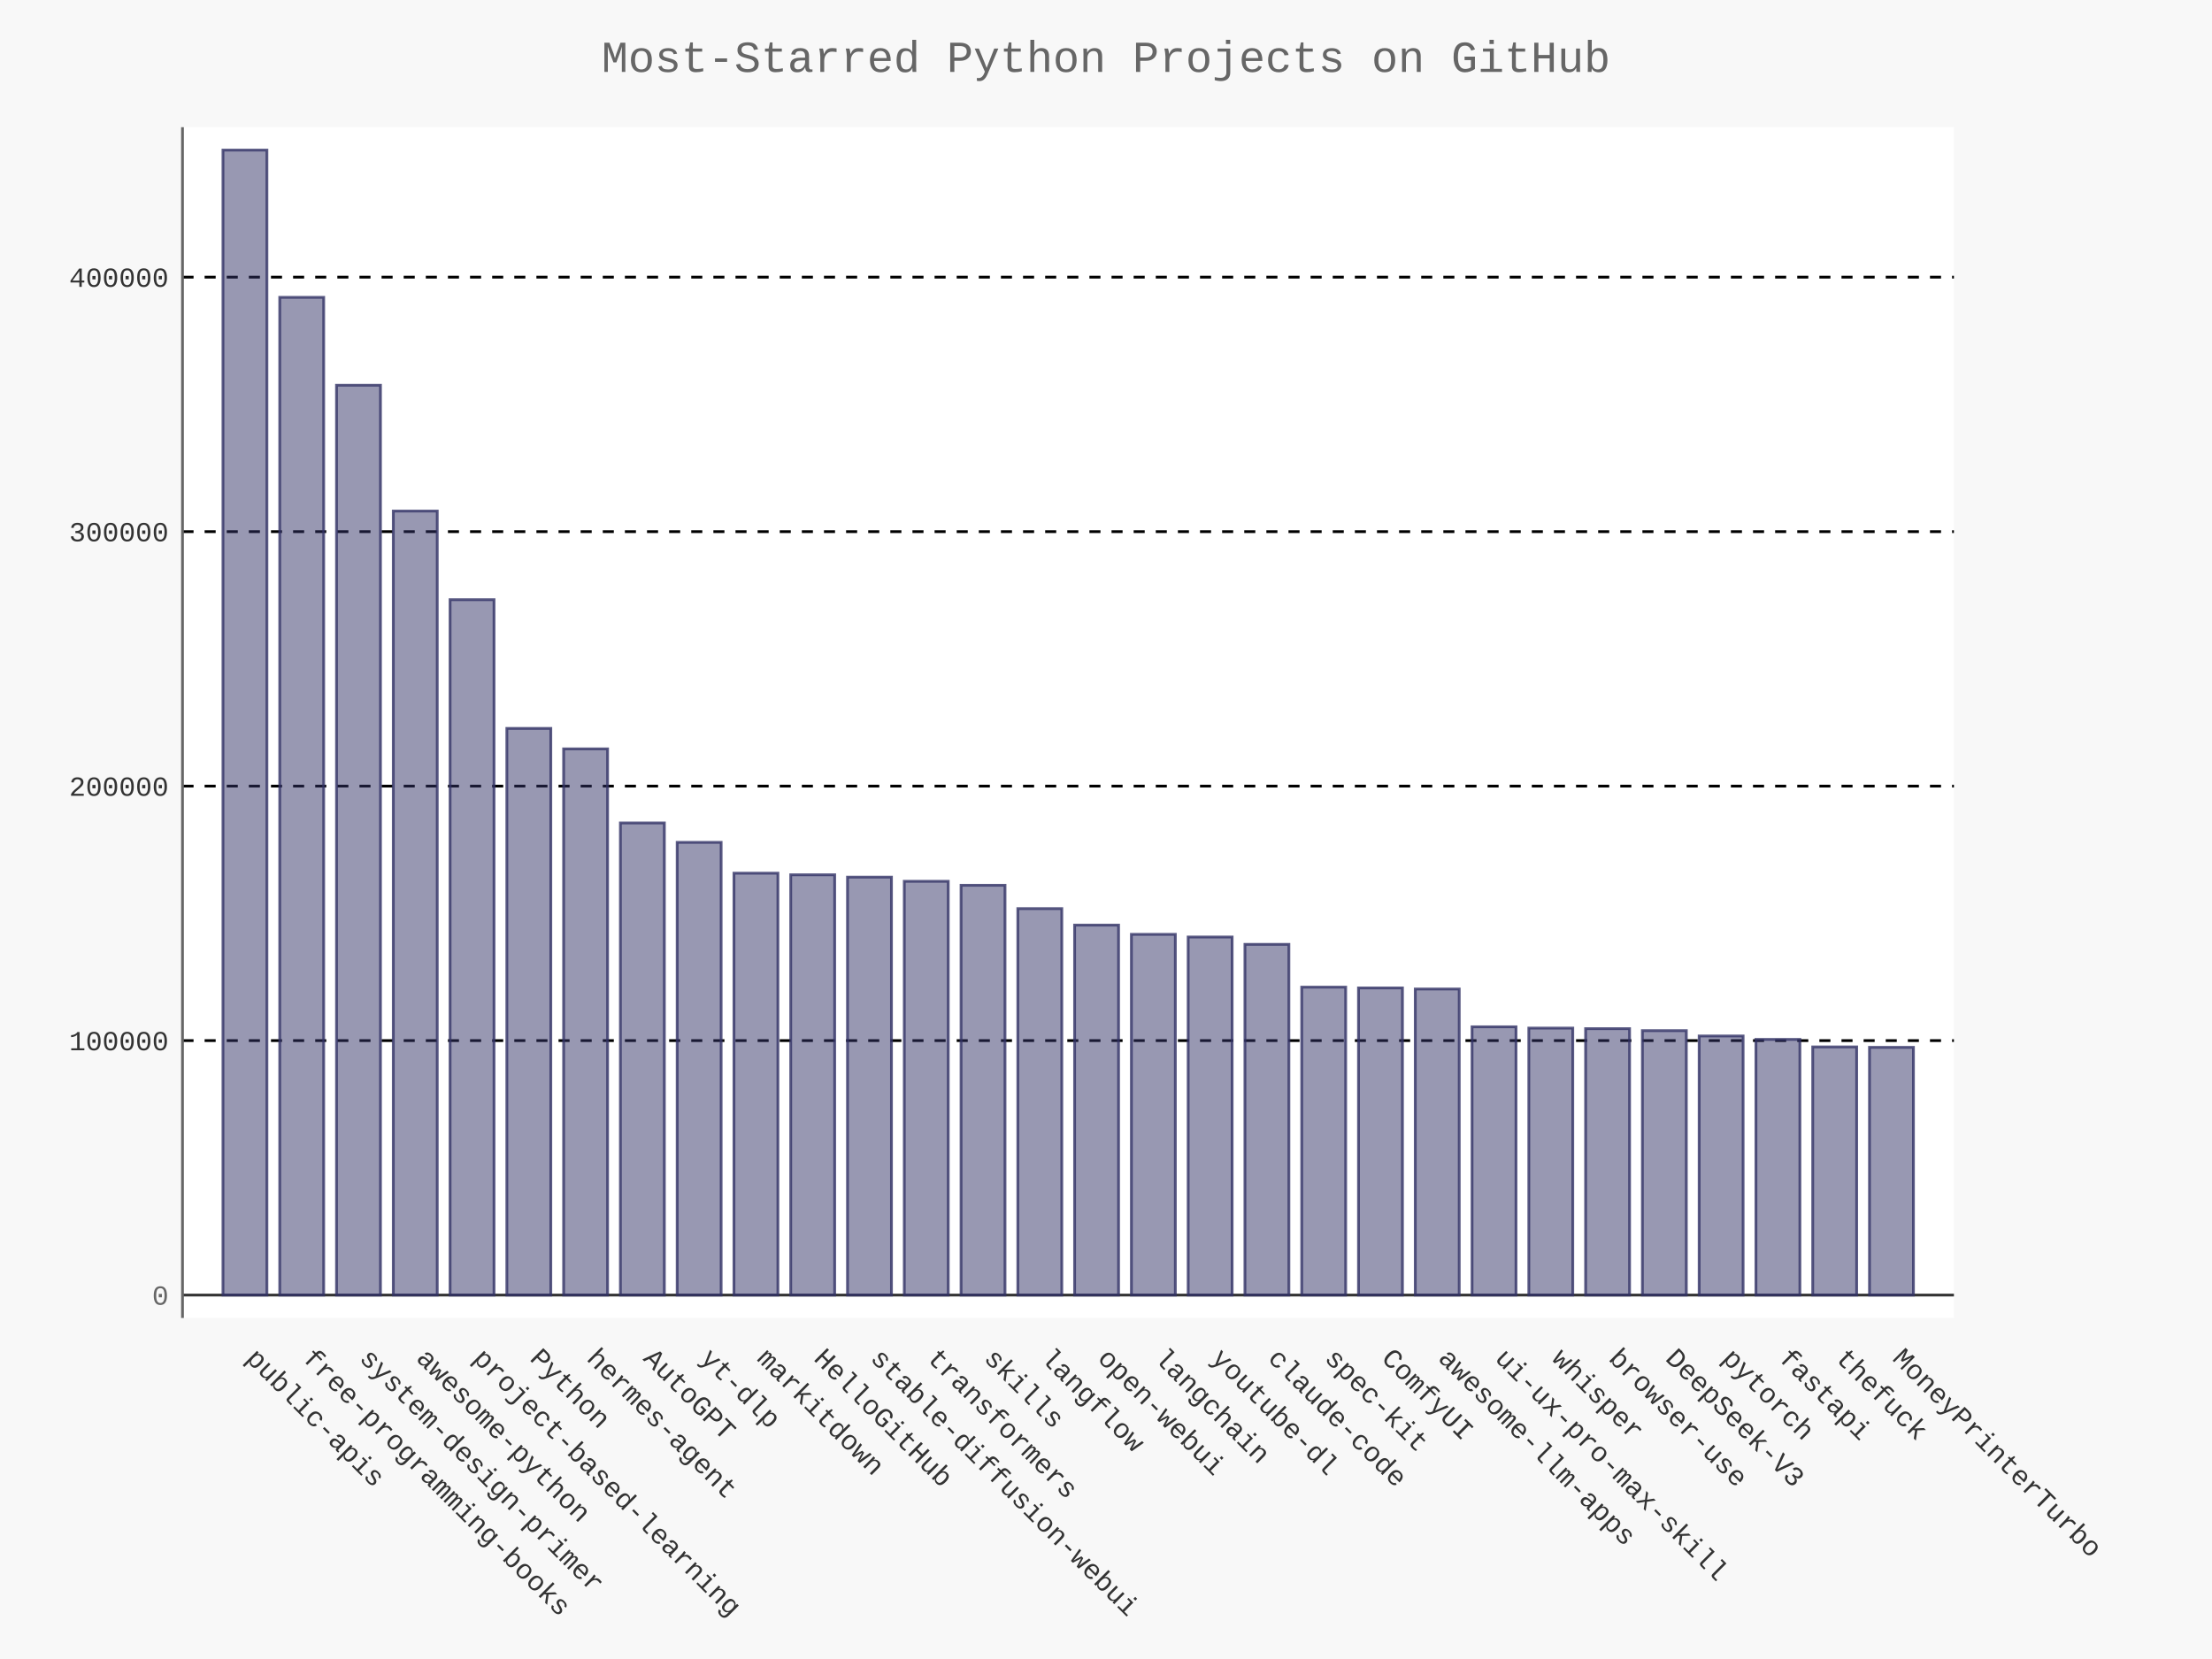
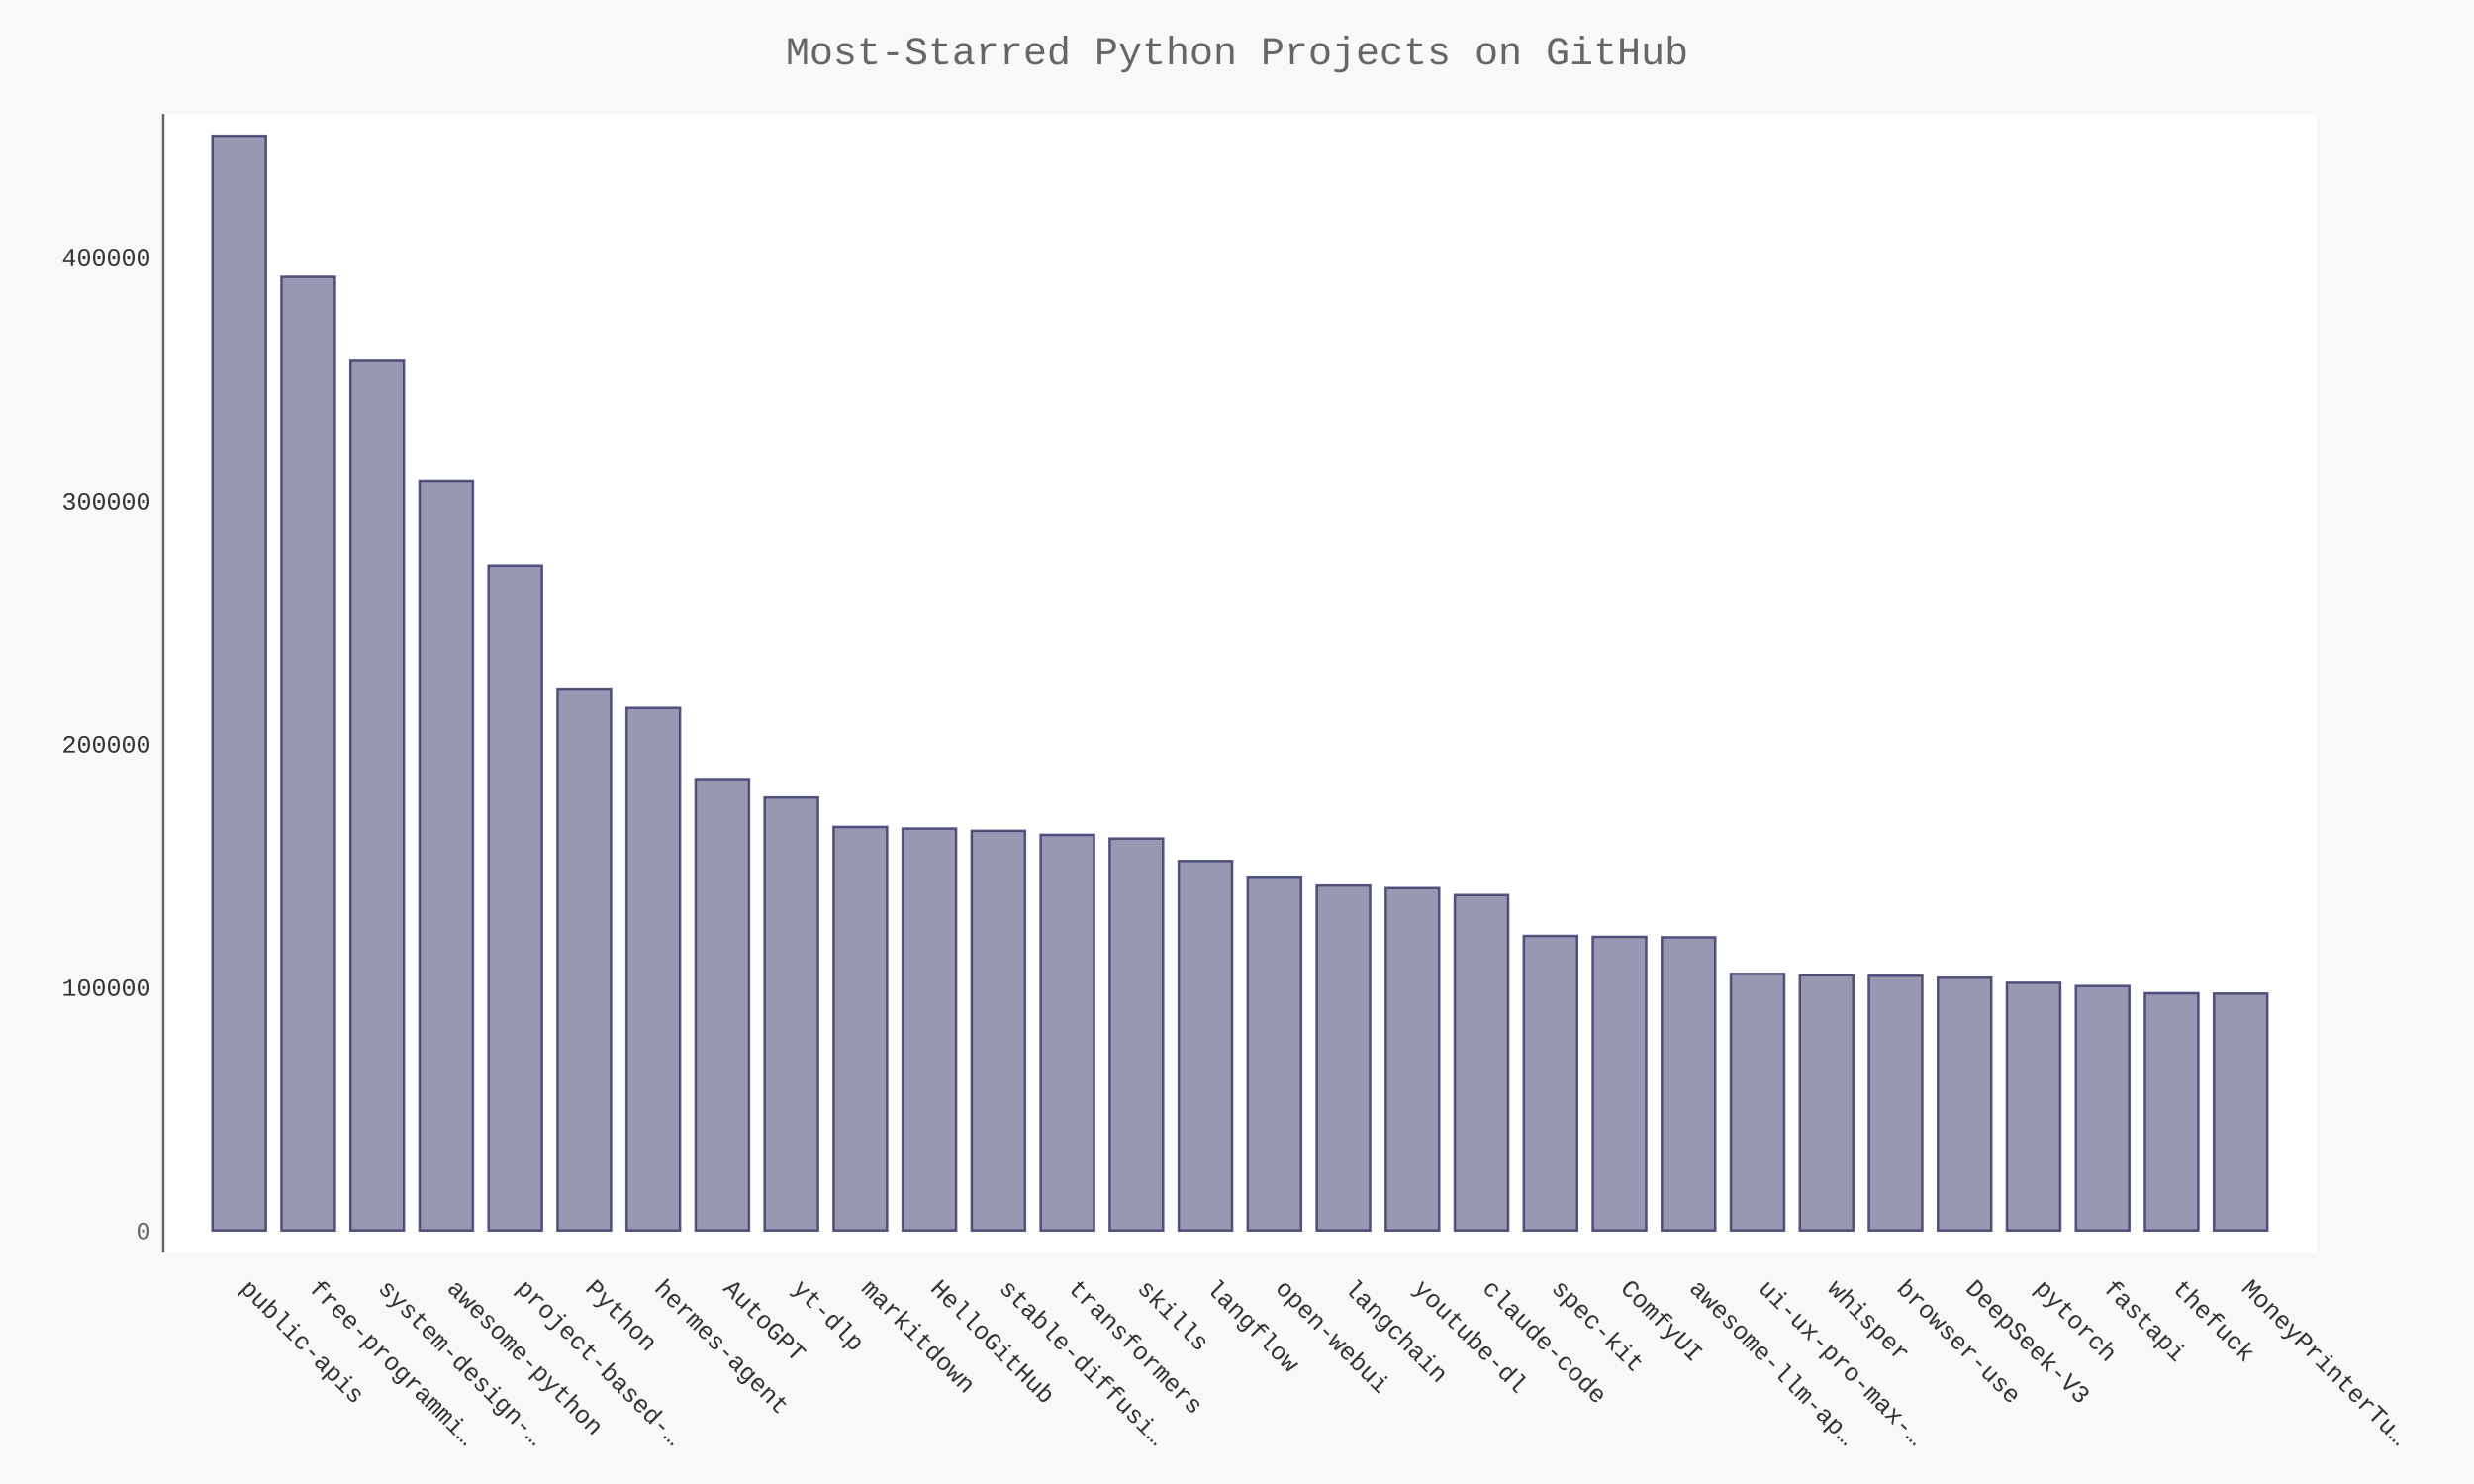
- <svg xmlns="http://www.w3.org/2000/svg" id="chart-b48d120d-12ff-4c68-9dd0-f9bdb4a04bcf" class="pygal-chart" viewBox="0 0 800 600">
+ <svg xmlns="http://www.w3.org/2000/svg" id="chart-37e1de9b-a48c-45c5-8dea-817d19b6c28b" class="pygal-chart" viewBox="0 0 1000 600">
  <defs>
-     <style type="text/css">#chart-b48d120d-12ff-4c68-9dd0-f9bdb4a04bcf{-webkit-user-select:none;-webkit-font-smoothing:antialiased;font-family:Consolas,"Liberation Mono",Menlo,Courier,monospace}#chart-b48d120d-12ff-4c68-9dd0-f9bdb4a04bcf .title{font-family:Consolas,"Liberation Mono",Menlo,Courier,monospace;font-size:16px}#chart-b48d120d-12ff-4c68-9dd0-f9bdb4a04bcf .legends .legend text{font-family:Consolas,"Liberation Mono",Menlo,Courier,monospace;font-size:14px}#chart-b48d120d-12ff-4c68-9dd0-f9bdb4a04bcf .axis text{font-family:Consolas,"Liberation Mono",Menlo,Courier,monospace;font-size:10px}#chart-b48d120d-12ff-4c68-9dd0-f9bdb4a04bcf .axis text.major{font-family:Consolas,"Liberation Mono",Menlo,Courier,monospace;font-size:10px}#chart-b48d120d-12ff-4c68-9dd0-f9bdb4a04bcf .text-overlay text.value{font-family:Consolas,"Liberation Mono",Menlo,Courier,monospace;font-size:16px}#chart-b48d120d-12ff-4c68-9dd0-f9bdb4a04bcf .text-overlay text.label{font-family:Consolas,"Liberation Mono",Menlo,Courier,monospace;font-size:10px}#chart-b48d120d-12ff-4c68-9dd0-f9bdb4a04bcf .tooltip{font-family:Consolas,"Liberation Mono",Menlo,Courier,monospace;font-size:14px}#chart-b48d120d-12ff-4c68-9dd0-f9bdb4a04bcf text.no_data{font-family:Consolas,"Liberation Mono",Menlo,Courier,monospace;font-size:64px}
- #chart-b48d120d-12ff-4c68-9dd0-f9bdb4a04bcf{background-color:#f8f8f8}#chart-b48d120d-12ff-4c68-9dd0-f9bdb4a04bcf path,#chart-b48d120d-12ff-4c68-9dd0-f9bdb4a04bcf line,#chart-b48d120d-12ff-4c68-9dd0-f9bdb4a04bcf rect,#chart-b48d120d-12ff-4c68-9dd0-f9bdb4a04bcf circle{-webkit-transition:250ms ease-in;-moz-transition:250ms ease-in;transition:250ms ease-in}#chart-b48d120d-12ff-4c68-9dd0-f9bdb4a04bcf .graph &gt; .background{fill:#f8f8f8}#chart-b48d120d-12ff-4c68-9dd0-f9bdb4a04bcf .plot &gt; .background{fill:#ffffff}#chart-b48d120d-12ff-4c68-9dd0-f9bdb4a04bcf .graph{fill:#333}#chart-b48d120d-12ff-4c68-9dd0-f9bdb4a04bcf text.no_data{fill:#666}#chart-b48d120d-12ff-4c68-9dd0-f9bdb4a04bcf .title{fill:#666}#chart-b48d120d-12ff-4c68-9dd0-f9bdb4a04bcf .legends .legend text{fill:#333}#chart-b48d120d-12ff-4c68-9dd0-f9bdb4a04bcf .legends .legend:hover text{fill:#666}#chart-b48d120d-12ff-4c68-9dd0-f9bdb4a04bcf .axis .line{stroke:#666}#chart-b48d120d-12ff-4c68-9dd0-f9bdb4a04bcf .axis .guide.line{stroke:rgba(0,0,0,0.5)}#chart-b48d120d-12ff-4c68-9dd0-f9bdb4a04bcf .axis .major.line{stroke:#333}#chart-b48d120d-12ff-4c68-9dd0-f9bdb4a04bcf .axis text.major{fill:#666}#chart-b48d120d-12ff-4c68-9dd0-f9bdb4a04bcf .axis.y .guides:hover .guide.line,#chart-b48d120d-12ff-4c68-9dd0-f9bdb4a04bcf .line-graph .axis.x .guides:hover .guide.line,#chart-b48d120d-12ff-4c68-9dd0-f9bdb4a04bcf .stackedline-graph .axis.x .guides:hover .guide.line,#chart-b48d120d-12ff-4c68-9dd0-f9bdb4a04bcf .xy-graph .axis.x .guides:hover .guide.line{stroke:#666}#chart-b48d120d-12ff-4c68-9dd0-f9bdb4a04bcf .axis .guides:hover text{fill:#666}#chart-b48d120d-12ff-4c68-9dd0-f9bdb4a04bcf .reactive{fill-opacity:.5;stroke-opacity:.8;stroke-width:1}#chart-b48d120d-12ff-4c68-9dd0-f9bdb4a04bcf .ci{stroke:#333}#chart-b48d120d-12ff-4c68-9dd0-f9bdb4a04bcf .reactive.active,#chart-b48d120d-12ff-4c68-9dd0-f9bdb4a04bcf .active .reactive{fill-opacity:.9;stroke-opacity:.9;stroke-width:4}#chart-b48d120d-12ff-4c68-9dd0-f9bdb4a04bcf .ci .reactive.active{stroke-width:1.5}#chart-b48d120d-12ff-4c68-9dd0-f9bdb4a04bcf .series text{fill:#666}#chart-b48d120d-12ff-4c68-9dd0-f9bdb4a04bcf .tooltip rect{fill:#ffffff;stroke:#666;-webkit-transition:opacity 250ms ease-in;-moz-transition:opacity 250ms ease-in;transition:opacity 250ms ease-in}#chart-b48d120d-12ff-4c68-9dd0-f9bdb4a04bcf .tooltip .label{fill:#333}#chart-b48d120d-12ff-4c68-9dd0-f9bdb4a04bcf .tooltip .label{fill:#333}#chart-b48d120d-12ff-4c68-9dd0-f9bdb4a04bcf .tooltip .legend{font-size:.8em;fill:rgba(0,0,0,0.5)}#chart-b48d120d-12ff-4c68-9dd0-f9bdb4a04bcf .tooltip .x_label{font-size:.6em;fill:#666}#chart-b48d120d-12ff-4c68-9dd0-f9bdb4a04bcf .tooltip .xlink{font-size:.5em;text-decoration:underline}#chart-b48d120d-12ff-4c68-9dd0-f9bdb4a04bcf .tooltip .value{font-size:1.5em}#chart-b48d120d-12ff-4c68-9dd0-f9bdb4a04bcf .bound{font-size:.5em}#chart-b48d120d-12ff-4c68-9dd0-f9bdb4a04bcf .max-value{font-size:.75em;fill:rgba(0,0,0,0.5)}#chart-b48d120d-12ff-4c68-9dd0-f9bdb4a04bcf .map-element{fill:#ffffff;stroke:rgba(0,0,0,0.5) !important}#chart-b48d120d-12ff-4c68-9dd0-f9bdb4a04bcf .map-element .reactive{fill-opacity:inherit;stroke-opacity:inherit}#chart-b48d120d-12ff-4c68-9dd0-f9bdb4a04bcf .color-0,#chart-b48d120d-12ff-4c68-9dd0-f9bdb4a04bcf .color-0 a:visited{stroke:#333366;fill:#333366}#chart-b48d120d-12ff-4c68-9dd0-f9bdb4a04bcf .text-overlay .color-0 text{fill:black}
- #chart-b48d120d-12ff-4c68-9dd0-f9bdb4a04bcf text.no_data{text-anchor:middle}#chart-b48d120d-12ff-4c68-9dd0-f9bdb4a04bcf .guide.line{fill:none}#chart-b48d120d-12ff-4c68-9dd0-f9bdb4a04bcf .centered{text-anchor:middle}#chart-b48d120d-12ff-4c68-9dd0-f9bdb4a04bcf .title{text-anchor:middle}#chart-b48d120d-12ff-4c68-9dd0-f9bdb4a04bcf .legends .legend text{fill-opacity:1}#chart-b48d120d-12ff-4c68-9dd0-f9bdb4a04bcf .axis.x text{text-anchor:middle}#chart-b48d120d-12ff-4c68-9dd0-f9bdb4a04bcf .axis.x:not(.web) text[transform]{text-anchor:start}#chart-b48d120d-12ff-4c68-9dd0-f9bdb4a04bcf .axis.x:not(.web) text[transform].backwards{text-anchor:end}#chart-b48d120d-12ff-4c68-9dd0-f9bdb4a04bcf .axis.y text{text-anchor:end}#chart-b48d120d-12ff-4c68-9dd0-f9bdb4a04bcf .axis.y text[transform].backwards{text-anchor:start}#chart-b48d120d-12ff-4c68-9dd0-f9bdb4a04bcf .axis.y2 text{text-anchor:start}#chart-b48d120d-12ff-4c68-9dd0-f9bdb4a04bcf .axis.y2 text[transform].backwards{text-anchor:end}#chart-b48d120d-12ff-4c68-9dd0-f9bdb4a04bcf .axis .guide.line{stroke-dasharray:4,4;stroke:black}#chart-b48d120d-12ff-4c68-9dd0-f9bdb4a04bcf .axis .major.guide.line{stroke-dasharray:6,6;stroke:black}#chart-b48d120d-12ff-4c68-9dd0-f9bdb4a04bcf .horizontal .axis.y .guide.line,#chart-b48d120d-12ff-4c68-9dd0-f9bdb4a04bcf .horizontal .axis.y2 .guide.line,#chart-b48d120d-12ff-4c68-9dd0-f9bdb4a04bcf .vertical .axis.x .guide.line{opacity:0}#chart-b48d120d-12ff-4c68-9dd0-f9bdb4a04bcf .horizontal .axis.always_show .guide.line,#chart-b48d120d-12ff-4c68-9dd0-f9bdb4a04bcf .vertical .axis.always_show .guide.line{opacity:1 !important}#chart-b48d120d-12ff-4c68-9dd0-f9bdb4a04bcf .axis.y .guides:hover .guide.line,#chart-b48d120d-12ff-4c68-9dd0-f9bdb4a04bcf .axis.y2 .guides:hover .guide.line,#chart-b48d120d-12ff-4c68-9dd0-f9bdb4a04bcf .axis.x .guides:hover .guide.line{opacity:1}#chart-b48d120d-12ff-4c68-9dd0-f9bdb4a04bcf .axis .guides:hover text{opacity:1}#chart-b48d120d-12ff-4c68-9dd0-f9bdb4a04bcf .nofill{fill:none}#chart-b48d120d-12ff-4c68-9dd0-f9bdb4a04bcf .subtle-fill{fill-opacity:.2}#chart-b48d120d-12ff-4c68-9dd0-f9bdb4a04bcf .dot{stroke-width:1px;fill-opacity:1;stroke-opacity:1}#chart-b48d120d-12ff-4c68-9dd0-f9bdb4a04bcf .dot.active{stroke-width:5px}#chart-b48d120d-12ff-4c68-9dd0-f9bdb4a04bcf .dot.negative{fill:transparent}#chart-b48d120d-12ff-4c68-9dd0-f9bdb4a04bcf text,#chart-b48d120d-12ff-4c68-9dd0-f9bdb4a04bcf tspan{stroke:none !important}#chart-b48d120d-12ff-4c68-9dd0-f9bdb4a04bcf .series text.active{opacity:1}#chart-b48d120d-12ff-4c68-9dd0-f9bdb4a04bcf .tooltip rect{fill-opacity:.95;stroke-width:.5}#chart-b48d120d-12ff-4c68-9dd0-f9bdb4a04bcf .tooltip text{fill-opacity:1}#chart-b48d120d-12ff-4c68-9dd0-f9bdb4a04bcf .showable{visibility:hidden}#chart-b48d120d-12ff-4c68-9dd0-f9bdb4a04bcf .showable.shown{visibility:visible}#chart-b48d120d-12ff-4c68-9dd0-f9bdb4a04bcf .gauge-background{fill:rgba(229,229,229,1);stroke:none}#chart-b48d120d-12ff-4c68-9dd0-f9bdb4a04bcf .bg-lines{stroke:#f8f8f8;stroke-width:2px}</style>
+     <style type="text/css">#chart-37e1de9b-a48c-45c5-8dea-817d19b6c28b{-webkit-user-select:none;-webkit-font-smoothing:antialiased;font-family:Consolas,"Liberation Mono",Menlo,Courier,monospace}#chart-37e1de9b-a48c-45c5-8dea-817d19b6c28b .title{font-family:Consolas,"Liberation Mono",Menlo,Courier,monospace;font-size:16px}#chart-37e1de9b-a48c-45c5-8dea-817d19b6c28b .legends .legend text{font-family:Consolas,"Liberation Mono",Menlo,Courier,monospace;font-size:14px}#chart-37e1de9b-a48c-45c5-8dea-817d19b6c28b .axis text{font-family:Consolas,"Liberation Mono",Menlo,Courier,monospace;font-size:10px}#chart-37e1de9b-a48c-45c5-8dea-817d19b6c28b .axis text.major{font-family:Consolas,"Liberation Mono",Menlo,Courier,monospace;font-size:10px}#chart-37e1de9b-a48c-45c5-8dea-817d19b6c28b .text-overlay text.value{font-family:Consolas,"Liberation Mono",Menlo,Courier,monospace;font-size:16px}#chart-37e1de9b-a48c-45c5-8dea-817d19b6c28b .text-overlay text.label{font-family:Consolas,"Liberation Mono",Menlo,Courier,monospace;font-size:10px}#chart-37e1de9b-a48c-45c5-8dea-817d19b6c28b .tooltip{font-family:Consolas,"Liberation Mono",Menlo,Courier,monospace;font-size:14px}#chart-37e1de9b-a48c-45c5-8dea-817d19b6c28b text.no_data{font-family:Consolas,"Liberation Mono",Menlo,Courier,monospace;font-size:64px}
+ #chart-37e1de9b-a48c-45c5-8dea-817d19b6c28b{background-color:#f8f8f8}#chart-37e1de9b-a48c-45c5-8dea-817d19b6c28b path,#chart-37e1de9b-a48c-45c5-8dea-817d19b6c28b line,#chart-37e1de9b-a48c-45c5-8dea-817d19b6c28b rect,#chart-37e1de9b-a48c-45c5-8dea-817d19b6c28b circle{-webkit-transition:250ms ease-in;-moz-transition:250ms ease-in;transition:250ms ease-in}#chart-37e1de9b-a48c-45c5-8dea-817d19b6c28b .graph &gt; .background{fill:#f8f8f8}#chart-37e1de9b-a48c-45c5-8dea-817d19b6c28b .plot &gt; .background{fill:#ffffff}#chart-37e1de9b-a48c-45c5-8dea-817d19b6c28b .graph{fill:#333}#chart-37e1de9b-a48c-45c5-8dea-817d19b6c28b text.no_data{fill:#666}#chart-37e1de9b-a48c-45c5-8dea-817d19b6c28b .title{fill:#666}#chart-37e1de9b-a48c-45c5-8dea-817d19b6c28b .legends .legend text{fill:#333}#chart-37e1de9b-a48c-45c5-8dea-817d19b6c28b .legends .legend:hover text{fill:#666}#chart-37e1de9b-a48c-45c5-8dea-817d19b6c28b .axis .line{stroke:#666}#chart-37e1de9b-a48c-45c5-8dea-817d19b6c28b .axis .guide.line{stroke:rgba(0,0,0,0.5)}#chart-37e1de9b-a48c-45c5-8dea-817d19b6c28b .axis .major.line{stroke:#333}#chart-37e1de9b-a48c-45c5-8dea-817d19b6c28b .axis text.major{fill:#666}#chart-37e1de9b-a48c-45c5-8dea-817d19b6c28b .axis.y .guides:hover .guide.line,#chart-37e1de9b-a48c-45c5-8dea-817d19b6c28b .line-graph .axis.x .guides:hover .guide.line,#chart-37e1de9b-a48c-45c5-8dea-817d19b6c28b .stackedline-graph .axis.x .guides:hover .guide.line,#chart-37e1de9b-a48c-45c5-8dea-817d19b6c28b .xy-graph .axis.x .guides:hover .guide.line{stroke:#666}#chart-37e1de9b-a48c-45c5-8dea-817d19b6c28b .axis .guides:hover text{fill:#666}#chart-37e1de9b-a48c-45c5-8dea-817d19b6c28b .reactive{fill-opacity:.5;stroke-opacity:.8;stroke-width:1}#chart-37e1de9b-a48c-45c5-8dea-817d19b6c28b .ci{stroke:#333}#chart-37e1de9b-a48c-45c5-8dea-817d19b6c28b .reactive.active,#chart-37e1de9b-a48c-45c5-8dea-817d19b6c28b .active .reactive{fill-opacity:.9;stroke-opacity:.9;stroke-width:4}#chart-37e1de9b-a48c-45c5-8dea-817d19b6c28b .ci .reactive.active{stroke-width:1.5}#chart-37e1de9b-a48c-45c5-8dea-817d19b6c28b .series text{fill:#666}#chart-37e1de9b-a48c-45c5-8dea-817d19b6c28b .tooltip rect{fill:#ffffff;stroke:#666;-webkit-transition:opacity 250ms ease-in;-moz-transition:opacity 250ms ease-in;transition:opacity 250ms ease-in}#chart-37e1de9b-a48c-45c5-8dea-817d19b6c28b .tooltip .label{fill:#333}#chart-37e1de9b-a48c-45c5-8dea-817d19b6c28b .tooltip .label{fill:#333}#chart-37e1de9b-a48c-45c5-8dea-817d19b6c28b .tooltip .legend{font-size:.8em;fill:rgba(0,0,0,0.5)}#chart-37e1de9b-a48c-45c5-8dea-817d19b6c28b .tooltip .x_label{font-size:.6em;fill:#666}#chart-37e1de9b-a48c-45c5-8dea-817d19b6c28b .tooltip .xlink{font-size:.5em;text-decoration:underline}#chart-37e1de9b-a48c-45c5-8dea-817d19b6c28b .tooltip .value{font-size:1.5em}#chart-37e1de9b-a48c-45c5-8dea-817d19b6c28b .bound{font-size:.5em}#chart-37e1de9b-a48c-45c5-8dea-817d19b6c28b .max-value{font-size:.75em;fill:rgba(0,0,0,0.5)}#chart-37e1de9b-a48c-45c5-8dea-817d19b6c28b .map-element{fill:#ffffff;stroke:rgba(0,0,0,0.5) !important}#chart-37e1de9b-a48c-45c5-8dea-817d19b6c28b .map-element .reactive{fill-opacity:inherit;stroke-opacity:inherit}#chart-37e1de9b-a48c-45c5-8dea-817d19b6c28b .color-0,#chart-37e1de9b-a48c-45c5-8dea-817d19b6c28b .color-0 a:visited{stroke:#333366;fill:#333366}#chart-37e1de9b-a48c-45c5-8dea-817d19b6c28b .text-overlay .color-0 text{fill:black}
+ #chart-37e1de9b-a48c-45c5-8dea-817d19b6c28b text.no_data{text-anchor:middle}#chart-37e1de9b-a48c-45c5-8dea-817d19b6c28b .guide.line{fill:none}#chart-37e1de9b-a48c-45c5-8dea-817d19b6c28b .centered{text-anchor:middle}#chart-37e1de9b-a48c-45c5-8dea-817d19b6c28b .title{text-anchor:middle}#chart-37e1de9b-a48c-45c5-8dea-817d19b6c28b .legends .legend text{fill-opacity:1}#chart-37e1de9b-a48c-45c5-8dea-817d19b6c28b .axis.x text{text-anchor:middle}#chart-37e1de9b-a48c-45c5-8dea-817d19b6c28b .axis.x:not(.web) text[transform]{text-anchor:start}#chart-37e1de9b-a48c-45c5-8dea-817d19b6c28b .axis.x:not(.web) text[transform].backwards{text-anchor:end}#chart-37e1de9b-a48c-45c5-8dea-817d19b6c28b .axis.y text{text-anchor:end}#chart-37e1de9b-a48c-45c5-8dea-817d19b6c28b .axis.y text[transform].backwards{text-anchor:start}#chart-37e1de9b-a48c-45c5-8dea-817d19b6c28b .axis.y2 text{text-anchor:start}#chart-37e1de9b-a48c-45c5-8dea-817d19b6c28b .axis.y2 text[transform].backwards{text-anchor:end}#chart-37e1de9b-a48c-45c5-8dea-817d19b6c28b .axis .guide.line{stroke-dasharray:4,4;stroke:black}#chart-37e1de9b-a48c-45c5-8dea-817d19b6c28b .axis .major.guide.line{stroke-dasharray:6,6;stroke:black}#chart-37e1de9b-a48c-45c5-8dea-817d19b6c28b .horizontal .axis.y .guide.line,#chart-37e1de9b-a48c-45c5-8dea-817d19b6c28b .horizontal .axis.y2 .guide.line,#chart-37e1de9b-a48c-45c5-8dea-817d19b6c28b .vertical .axis.x .guide.line{opacity:0}#chart-37e1de9b-a48c-45c5-8dea-817d19b6c28b .horizontal .axis.always_show .guide.line,#chart-37e1de9b-a48c-45c5-8dea-817d19b6c28b .vertical .axis.always_show .guide.line{opacity:1 !important}#chart-37e1de9b-a48c-45c5-8dea-817d19b6c28b .axis.y .guides:hover .guide.line,#chart-37e1de9b-a48c-45c5-8dea-817d19b6c28b .axis.y2 .guides:hover .guide.line,#chart-37e1de9b-a48c-45c5-8dea-817d19b6c28b .axis.x .guides:hover .guide.line{opacity:1}#chart-37e1de9b-a48c-45c5-8dea-817d19b6c28b .axis .guides:hover text{opacity:1}#chart-37e1de9b-a48c-45c5-8dea-817d19b6c28b .nofill{fill:none}#chart-37e1de9b-a48c-45c5-8dea-817d19b6c28b .subtle-fill{fill-opacity:.2}#chart-37e1de9b-a48c-45c5-8dea-817d19b6c28b .dot{stroke-width:1px;fill-opacity:1;stroke-opacity:1}#chart-37e1de9b-a48c-45c5-8dea-817d19b6c28b .dot.active{stroke-width:5px}#chart-37e1de9b-a48c-45c5-8dea-817d19b6c28b .dot.negative{fill:transparent}#chart-37e1de9b-a48c-45c5-8dea-817d19b6c28b text,#chart-37e1de9b-a48c-45c5-8dea-817d19b6c28b tspan{stroke:none !important}#chart-37e1de9b-a48c-45c5-8dea-817d19b6c28b .series text.active{opacity:1}#chart-37e1de9b-a48c-45c5-8dea-817d19b6c28b .tooltip rect{fill-opacity:.95;stroke-width:.5}#chart-37e1de9b-a48c-45c5-8dea-817d19b6c28b .tooltip text{fill-opacity:1}#chart-37e1de9b-a48c-45c5-8dea-817d19b6c28b .showable{visibility:hidden}#chart-37e1de9b-a48c-45c5-8dea-817d19b6c28b .showable.shown{visibility:visible}#chart-37e1de9b-a48c-45c5-8dea-817d19b6c28b .gauge-background{fill:rgba(229,229,229,1);stroke:none}#chart-37e1de9b-a48c-45c5-8dea-817d19b6c28b .bg-lines{stroke:#f8f8f8;stroke-width:2px}</style>
  </defs>
  <g class="graph bar-graph vertical">
-     <rect x="0" y="0" width="800" height="600" class="background" />
+     <rect x="0" y="0" width="1000" height="600" class="background" />
    <g transform="translate(66, 46)" class="plot">
-       <rect x="0" y="0" width="640.662" height="430.662" class="background" />
-       <g class="axis y always_show">
-         <g class="guides">
-           <path d="M0 422.38 h640.662" class="axis major line" />
-           <text x="-5" y="425.88" class="major">0</text>
-         </g>
-         <g class="guides">
-           <path d="M0 330.344 h640.662" class="guide line" />
-           <text x="-5" y="333.844" class="">100000</text>
-         </g>
-         <g class="guides">
-           <path d="M0 238.308 h640.662" class="guide line" />
-           <text x="-5" y="241.808" class="">200000</text>
-         </g>
-         <g class="guides">
-           <path d="M0 146.272 h640.662" class="guide line" />
-           <text x="-5" y="149.772" class="">300000</text>
-         </g>
-         <g class="guides">
-           <path d="M0 54.236 h640.662" class="guide line" />
-           <text x="-5" y="57.736" class="">400000</text>
+       <rect x="0" y="0" width="870.36" height="460.36" class="background" />
+       <g class="axis y">
+         <g class="guides">
+           <text x="-5" y="455.007" class="major">0</text>
+         </g>
+         <g class="guides">
+           <text x="-5" y="356.636" class="">100000</text>
+         </g>
+         <g class="guides">
+           <text x="-5" y="258.265" class="">200000</text>
+         </g>
+         <g class="guides">
+           <text x="-5" y="159.893" class="">300000</text>
+         </g>
+         <g class="guides">
+           <text x="-5" y="61.522" class="">400000</text>
        </g>
      </g>
      <g class="axis x">
-         <path d="M0 0 v430.662" class="line" />
-         <g class="guides">
-           <path d="M22.587 0 v430.662" class="guide line" />
-           <text x="22.587" y="445.662" class="" transform="rotate(45 22.58744 445.6619)">public-apis</text>
-         </g>
-         <g class="guides">
-           <path d="M43.121 0 v430.662" class="guide line" />
-           <text x="43.121" y="445.662" class="" transform="rotate(45 43.12147 445.6619)">free-programming-books</text>
-         </g>
-         <g class="guides">
-           <path d="M63.656 0 v430.662" class="guide line" />
-           <text x="63.656" y="445.662" class="" transform="rotate(45 63.65551 445.6619)">system-design-primer</text>
-         </g>
-         <g class="guides">
-           <path d="M84.19 0 v430.662" class="guide line" />
-           <text x="84.19" y="445.662" class="" transform="rotate(45 84.18954 445.6619)">awesome-python</text>
-         </g>
-         <g class="guides">
-           <path d="M104.724 0 v430.662" class="guide line" />
-           <text x="104.724" y="445.662" class="" transform="rotate(45 104.7236 445.6619)">project-based-learning</text>
-         </g>
-         <g class="guides">
-           <path d="M125.258 0 v430.662" class="guide line" />
-           <text x="125.258" y="445.662" class="" transform="rotate(45 125.2576 445.6619)">Python</text>
-         </g>
-         <g class="guides">
-           <path d="M145.792 0 v430.662" class="guide line" />
-           <text x="145.792" y="445.662" class="" transform="rotate(45 145.7917 445.6619)">hermes-agent</text>
-         </g>
-         <g class="guides">
-           <path d="M166.326 0 v430.662" class="guide line" />
-           <text x="166.326" y="445.662" class="" transform="rotate(45 166.3257 445.6619)">AutoGPT</text>
-         </g>
-         <g class="guides">
-           <path d="M186.86 0 v430.662" class="guide line" />
-           <text x="186.86" y="445.662" class="" transform="rotate(45 186.8597 445.6619)">yt-dlp</text>
-         </g>
-         <g class="guides">
-           <path d="M207.394 0 v430.662" class="guide line" />
-           <text x="207.394" y="445.662" class="" transform="rotate(45 207.3938 445.6619)">markitdown</text>
-         </g>
-         <g class="guides">
-           <path d="M227.928 0 v430.662" class="guide line" />
-           <text x="227.928" y="445.662" class="" transform="rotate(45 227.9278 445.6619)">HelloGitHub</text>
-         </g>
-         <g class="guides">
-           <path d="M248.462 0 v430.662" class="guide line" />
-           <text x="248.462" y="445.662" class="" transform="rotate(45 248.4618 445.6619)">stable-diffusion-webui</text>
-         </g>
-         <g class="guides">
-           <path d="M268.996 0 v430.662" class="guide line" />
-           <text x="268.996" y="445.662" class="" transform="rotate(45 268.9959 445.6619)">transformers</text>
-         </g>
-         <g class="guides">
-           <path d="M289.53 0 v430.662" class="guide line" />
-           <text x="289.53" y="445.662" class="" transform="rotate(45 289.5299 445.6619)">skills</text>
-         </g>
-         <g class="guides">
-           <path d="M310.064 0 v430.662" class="guide line" />
-           <text x="310.064" y="445.662" class="" transform="rotate(45 310.0639 445.6619)">langflow</text>
-         </g>
-         <g class="guides">
-           <path d="M330.598 0 v430.662" class="guide line" />
-           <text x="330.598" y="445.662" class="" transform="rotate(45 330.598 445.6619)">open-webui</text>
-         </g>
-         <g class="guides">
-           <path d="M351.132 0 v430.662" class="guide line" />
-           <text x="351.132" y="445.662" class="" transform="rotate(45 351.132 445.6619)">langchain</text>
-         </g>
-         <g class="guides">
-           <path d="M371.666 0 v430.662" class="guide line" />
-           <text x="371.666" y="445.662" class="" transform="rotate(45 371.666 445.6619)">youtube-dl</text>
-         </g>
-         <g class="guides">
-           <path d="M392.2 0 v430.662" class="guide line" />
-           <text x="392.2" y="445.662" class="" transform="rotate(45 392.2001 445.6619)">claude-code</text>
-         </g>
-         <g class="guides">
-           <path d="M412.734 0 v430.662" class="guide line" />
-           <text x="412.734" y="445.662" class="" transform="rotate(45 412.7341 445.6619)">spec-kit</text>
-         </g>
-         <g class="guides">
-           <path d="M433.268 0 v430.662" class="guide line" />
-           <text x="433.268" y="445.662" class="" transform="rotate(45 433.2681 445.6619)">ComfyUI</text>
-         </g>
-         <g class="guides">
-           <path d="M453.802 0 v430.662" class="guide line" />
-           <text x="453.802" y="445.662" class="" transform="rotate(45 453.8022 445.6619)">awesome-llm-apps</text>
-         </g>
-         <g class="guides">
-           <path d="M474.336 0 v430.662" class="guide line" />
-           <text x="474.336" y="445.662" class="" transform="rotate(45 474.3362 445.6619)">ui-ux-pro-max-skill</text>
-         </g>
-         <g class="guides">
-           <path d="M494.87 0 v430.662" class="guide line" />
-           <text x="494.87" y="445.662" class="" transform="rotate(45 494.8703 445.6619)">whisper</text>
-         </g>
-         <g class="guides">
-           <path d="M515.404 0 v430.662" class="guide line" />
-           <text x="515.404" y="445.662" class="" transform="rotate(45 515.4043 445.6619)">browser-use</text>
-         </g>
-         <g class="guides">
-           <path d="M535.938 0 v430.662" class="guide line" />
-           <text x="535.938" y="445.662" class="" transform="rotate(45 535.9383 445.6619)">DeepSeek-V3</text>
-         </g>
-         <g class="guides">
-           <path d="M556.472 0 v430.662" class="guide line" />
-           <text x="556.472" y="445.662" class="" transform="rotate(45 556.4724 445.6619)">pytorch</text>
-         </g>
-         <g class="guides">
-           <path d="M577.006 0 v430.662" class="guide line" />
-           <text x="577.006" y="445.662" class="" transform="rotate(45 577.0064 445.6619)">fastapi</text>
-         </g>
-         <g class="guides">
-           <path d="M597.54 0 v430.662" class="guide line" />
-           <text x="597.54" y="445.662" class="" transform="rotate(45 597.5404 445.6619)">thefuck</text>
-         </g>
-         <g class="guides">
-           <path d="M618.074 0 v430.662" class="guide line" />
-           <text x="618.074" y="445.662" class="" transform="rotate(45 618.0745 445.6619)">MoneyPrinterTurbo</text>
+         <path d="M0 0 v460.36" class="line" />
+         <g class="guides">
+           <path d="M30.686 0 v460.36" class="guide line" />
+           <text x="30.686" y="475.36" class="" transform="rotate(45 30.68578 475.3604)">public-apis</text>
+         </g>
+         <g class="guides">
+           <path d="M58.582 0 v460.36" class="guide line" />
+           <text x="58.582" y="475.36" class="" transform="rotate(45 58.58195 475.3604)">free-programmi…</text>
+         </g>
+         <g class="guides">
+           <path d="M86.478 0 v460.36" class="guide line" />
+           <text x="86.478" y="475.36" class="" transform="rotate(45 86.47812 475.3604)">system-design-…</text>
+         </g>
+         <g class="guides">
+           <path d="M114.374 0 v460.36" class="guide line" />
+           <text x="114.374" y="475.36" class="" transform="rotate(45 114.3743 475.3604)">awesome-python</text>
+         </g>
+         <g class="guides">
+           <path d="M142.27 0 v460.36" class="guide line" />
+           <text x="142.27" y="475.36" class="" transform="rotate(45 142.2704 475.3604)">project-based-…</text>
+         </g>
+         <g class="guides">
+           <path d="M170.167 0 v460.36" class="guide line" />
+           <text x="170.167" y="475.36" class="" transform="rotate(45 170.1666 475.3604)">Python</text>
+         </g>
+         <g class="guides">
+           <path d="M198.063 0 v460.36" class="guide line" />
+           <text x="198.063" y="475.36" class="" transform="rotate(45 198.0628 475.3604)">hermes-agent</text>
+         </g>
+         <g class="guides">
+           <path d="M225.959 0 v460.36" class="guide line" />
+           <text x="225.959" y="475.36" class="" transform="rotate(45 225.9589 475.3604)">AutoGPT</text>
+         </g>
+         <g class="guides">
+           <path d="M253.855 0 v460.36" class="guide line" />
+           <text x="253.855" y="475.36" class="" transform="rotate(45 253.8551 475.3604)">yt-dlp</text>
+         </g>
+         <g class="guides">
+           <path d="M281.751 0 v460.36" class="guide line" />
+           <text x="281.751" y="475.36" class="" transform="rotate(45 281.7513 475.3604)">markitdown</text>
+         </g>
+         <g class="guides">
+           <path d="M309.647 0 v460.36" class="guide line" />
+           <text x="309.647" y="475.36" class="" transform="rotate(45 309.6474 475.3604)">HelloGitHub</text>
+         </g>
+         <g class="guides">
+           <path d="M337.544 0 v460.36" class="guide line" />
+           <text x="337.544" y="475.36" class="" transform="rotate(45 337.5436 475.3604)">stable-diffusi…</text>
+         </g>
+         <g class="guides">
+           <path d="M365.44 0 v460.36" class="guide line" />
+           <text x="365.44" y="475.36" class="" transform="rotate(45 365.4398 475.3604)">transformers</text>
+         </g>
+         <g class="guides">
+           <path d="M393.336 0 v460.36" class="guide line" />
+           <text x="393.336" y="475.36" class="" transform="rotate(45 393.3359 475.3604)">skills</text>
+         </g>
+         <g class="guides">
+           <path d="M421.232 0 v460.36" class="guide line" />
+           <text x="421.232" y="475.36" class="" transform="rotate(45 421.2321 475.3604)">langflow</text>
+         </g>
+         <g class="guides">
+           <path d="M449.128 0 v460.36" class="guide line" />
+           <text x="449.128" y="475.36" class="" transform="rotate(45 449.1283 475.3604)">open-webui</text>
+         </g>
+         <g class="guides">
+           <path d="M477.024 0 v460.36" class="guide line" />
+           <text x="477.024" y="475.36" class="" transform="rotate(45 477.0244 475.3604)">langchain</text>
+         </g>
+         <g class="guides">
+           <path d="M504.921 0 v460.36" class="guide line" />
+           <text x="504.921" y="475.36" class="" transform="rotate(45 504.9206 475.3604)">youtube-dl</text>
+         </g>
+         <g class="guides">
+           <path d="M532.817 0 v460.36" class="guide line" />
+           <text x="532.817" y="475.36" class="" transform="rotate(45 532.8168 475.3604)">claude-code</text>
+         </g>
+         <g class="guides">
+           <path d="M560.713 0 v460.36" class="guide line" />
+           <text x="560.713" y="475.36" class="" transform="rotate(45 560.7129 475.3604)">spec-kit</text>
+         </g>
+         <g class="guides">
+           <path d="M588.609 0 v460.36" class="guide line" />
+           <text x="588.609" y="475.36" class="" transform="rotate(45 588.6091 475.3604)">ComfyUI</text>
+         </g>
+         <g class="guides">
+           <path d="M616.505 0 v460.36" class="guide line" />
+           <text x="616.505" y="475.36" class="" transform="rotate(45 616.5053 475.3604)">awesome-llm-ap…</text>
+         </g>
+         <g class="guides">
+           <path d="M644.401 0 v460.36" class="guide line" />
+           <text x="644.401" y="475.36" class="" transform="rotate(45 644.4014 475.3604)">ui-ux-pro-max-…</text>
+         </g>
+         <g class="guides">
+           <path d="M672.298 0 v460.36" class="guide line" />
+           <text x="672.298" y="475.36" class="" transform="rotate(45 672.2976 475.3604)">whisper</text>
+         </g>
+         <g class="guides">
+           <path d="M700.194 0 v460.36" class="guide line" />
+           <text x="700.194" y="475.36" class="" transform="rotate(45 700.1938 475.3604)">browser-use</text>
+         </g>
+         <g class="guides">
+           <path d="M728.09 0 v460.36" class="guide line" />
+           <text x="728.09" y="475.36" class="" transform="rotate(45 728.0899 475.3604)">DeepSeek-V3</text>
+         </g>
+         <g class="guides">
+           <path d="M755.986 0 v460.36" class="guide line" />
+           <text x="755.986" y="475.36" class="" transform="rotate(45 755.9861 475.3604)">pytorch</text>
+         </g>
+         <g class="guides">
+           <path d="M783.882 0 v460.36" class="guide line" />
+           <text x="783.882" y="475.36" class="" transform="rotate(45 783.8823 475.3604)">fastapi</text>
+         </g>
+         <g class="guides">
+           <path d="M811.778 0 v460.36" class="guide line" />
+           <text x="811.778" y="475.36" class="" transform="rotate(45 811.7784 475.3604)">thefuck</text>
+         </g>
+         <g class="guides">
+           <path d="M839.675 0 v460.36" class="guide line" />
+           <text x="839.675" y="475.36" class="" transform="rotate(45 839.6746 475.3604)">MoneyPrinterTu…</text>
        </g>
      </g>
      <g class="series serie-0 color-0">
        <g class="bars">
          <g class="bar">
-             <rect x="14.637" y="8.282" rx="0" ry="0" width="15.902" height="414.098" class="rect reactive tooltip-trigger" />
-           </g>
-           <g class="bar">
-             <rect x="35.171" y="61.537" rx="0" ry="0" width="15.902" height="360.843" class="rect reactive tooltip-trigger" />
-           </g>
-           <g class="bar">
-             <rect x="55.705" y="93.317" rx="0" ry="0" width="15.902" height="329.063" class="rect reactive tooltip-trigger" />
-           </g>
-           <g class="bar">
-             <rect x="76.239" y="138.829" rx="0" ry="0" width="15.902" height="283.551" class="rect reactive tooltip-trigger" />
-           </g>
-           <g class="bar">
-             <rect x="96.773" y="170.882" rx="0" ry="0" width="15.902" height="251.498" class="rect reactive tooltip-trigger" />
-           </g>
-           <g class="bar">
-             <rect x="117.307" y="217.434" rx="0" ry="0" width="15.902" height="204.946" class="rect reactive tooltip-trigger" />
-           </g>
-           <g class="bar">
-             <rect x="137.841" y="224.84" rx="0" ry="0" width="15.902" height="197.54" class="rect reactive tooltip-trigger" />
-           </g>
-           <g class="bar">
-             <rect x="158.375" y="251.628" rx="0" ry="0" width="15.902" height="170.752" class="rect reactive tooltip-trigger" />
-           </g>
-           <g class="bar">
-             <rect x="178.909" y="258.648" rx="0" ry="0" width="15.902" height="163.732" class="rect reactive tooltip-trigger" />
-           </g>
-           <g class="bar">
-             <rect x="199.443" y="269.796" rx="0" ry="0" width="15.902" height="152.584" class="rect reactive tooltip-trigger" />
-           </g>
-           <g class="bar">
-             <rect x="219.977" y="270.379" rx="0" ry="0" width="15.902" height="152.001" class="rect reactive tooltip-trigger" />
-           </g>
-           <g class="bar">
-             <rect x="240.511" y="271.22" rx="0" ry="0" width="15.902" height="151.16" class="rect reactive tooltip-trigger" />
-           </g>
-           <g class="bar">
-             <rect x="261.045" y="272.732" rx="0" ry="0" width="15.902" height="149.648" class="rect reactive tooltip-trigger" />
-           </g>
-           <g class="bar">
-             <rect x="281.579" y="274.17" rx="0" ry="0" width="15.902" height="148.21" class="rect reactive tooltip-trigger" />
-           </g>
-           <g class="bar">
-             <rect x="302.113" y="282.605" rx="0" ry="0" width="15.902" height="139.775" class="rect reactive tooltip-trigger" />
-           </g>
-           <g class="bar">
-             <rect x="322.647" y="288.575" rx="0" ry="0" width="15.902" height="133.805" class="rect reactive tooltip-trigger" />
-           </g>
-           <g class="bar">
-             <rect x="343.181" y="291.918" rx="0" ry="0" width="15.902" height="130.462" class="rect reactive tooltip-trigger" />
-           </g>
-           <g class="bar">
-             <rect x="363.715" y="292.878" rx="0" ry="0" width="15.902" height="129.502" class="rect reactive tooltip-trigger" />
-           </g>
-           <g class="bar">
-             <rect x="384.249" y="295.538" rx="0" ry="0" width="15.902" height="126.842" class="rect reactive tooltip-trigger" />
-           </g>
-           <g class="bar">
-             <rect x="404.783" y="311.012" rx="0" ry="0" width="15.902" height="111.368" class="rect reactive tooltip-trigger" />
-           </g>
-           <g class="bar">
-             <rect x="425.317" y="311.299" rx="0" ry="0" width="15.902" height="111.081" class="rect reactive tooltip-trigger" />
-           </g>
-           <g class="bar">
-             <rect x="445.851" y="311.688" rx="0" ry="0" width="15.902" height="110.692" class="rect reactive tooltip-trigger" />
-           </g>
-           <g class="bar">
-             <rect x="466.385" y="325.361" rx="0" ry="0" width="15.902" height="97.019" class="rect reactive tooltip-trigger" />
-           </g>
-           <g class="bar">
-             <rect x="486.919" y="325.825" rx="0" ry="0" width="15.902" height="96.555" class="rect reactive tooltip-trigger" />
-           </g>
-           <g class="bar">
-             <rect x="507.454" y="326.026" rx="0" ry="0" width="15.902" height="96.354" class="rect reactive tooltip-trigger" />
-           </g>
-           <g class="bar">
-             <rect x="527.988" y="326.741" rx="0" ry="0" width="15.902" height="95.639" class="rect reactive tooltip-trigger" />
-           </g>
-           <g class="bar">
-             <rect x="548.522" y="328.678" rx="0" ry="0" width="15.902" height="93.702" class="rect reactive tooltip-trigger" />
-           </g>
-           <g class="bar">
-             <rect x="569.056" y="329.912" rx="0" ry="0" width="15.902" height="92.468" class="rect reactive tooltip-trigger" />
-           </g>
-           <g class="bar">
-             <rect x="589.59" y="332.629" rx="0" ry="0" width="15.902" height="89.751" class="rect reactive tooltip-trigger" />
-           </g>
-           <g class="bar">
-             <rect x="610.124" y="332.787" rx="0" ry="0" width="15.902" height="89.593" class="rect reactive tooltip-trigger" />
+             <rect x="19.884" y="8.853" rx="0" ry="0" width="21.603" height="442.654" class="rect reactive tooltip-trigger" />
+           </g>
+           <g class="bar">
+             <rect x="47.781" y="65.805" rx="0" ry="0" width="21.603" height="385.702" class="rect reactive tooltip-trigger" />
+           </g>
+           <g class="bar">
+             <rect x="75.677" y="99.761" rx="0" ry="0" width="21.603" height="351.746" class="rect reactive tooltip-trigger" />
+           </g>
+           <g class="bar">
+             <rect x="103.573" y="148.396" rx="0" ry="0" width="21.603" height="303.112" class="rect reactive tooltip-trigger" />
+           </g>
+           <g class="bar">
+             <rect x="131.469" y="182.677" rx="0" ry="0" width="21.603" height="268.83" class="rect reactive tooltip-trigger" />
+           </g>
+           <g class="bar">
+             <rect x="159.365" y="232.443" rx="0" ry="0" width="21.603" height="219.064" class="rect reactive tooltip-trigger" />
+           </g>
+           <g class="bar">
+             <rect x="187.261" y="240.266" rx="0" ry="0" width="21.603" height="211.242" class="rect reactive tooltip-trigger" />
+           </g>
+           <g class="bar">
+             <rect x="215.158" y="268.997" rx="0" ry="0" width="21.603" height="182.51" class="rect reactive tooltip-trigger" />
+           </g>
+           <g class="bar">
+             <rect x="243.054" y="276.459" rx="0" ry="0" width="21.603" height="175.048" class="rect reactive tooltip-trigger" />
+           </g>
+           <g class="bar">
+             <rect x="270.95" y="288.352" rx="0" ry="0" width="21.603" height="163.156" class="rect reactive tooltip-trigger" />
+           </g>
+           <g class="bar">
+             <rect x="298.846" y="289.017" rx="0" ry="0" width="21.603" height="162.491" class="rect reactive tooltip-trigger" />
+           </g>
+           <g class="bar">
+             <rect x="326.742" y="289.938" rx="0" ry="0" width="21.603" height="161.569" class="rect reactive tooltip-trigger" />
+           </g>
+           <g class="bar">
+             <rect x="354.638" y="291.556" rx="0" ry="0" width="21.603" height="159.952" class="rect reactive tooltip-trigger" />
+           </g>
+           <g class="bar">
+             <rect x="382.535" y="293.052" rx="0" ry="0" width="21.603" height="158.456" class="rect reactive tooltip-trigger" />
+           </g>
+           <g class="bar">
+             <rect x="410.431" y="302.103" rx="0" ry="0" width="21.603" height="149.404" class="rect reactive tooltip-trigger" />
+           </g>
+           <g class="bar">
+             <rect x="438.327" y="308.478" rx="0" ry="0" width="21.603" height="143.029" class="rect reactive tooltip-trigger" />
+           </g>
+           <g class="bar">
+             <rect x="466.223" y="312.055" rx="0" ry="0" width="21.603" height="139.452" class="rect reactive tooltip-trigger" />
+           </g>
+           <g class="bar">
+             <rect x="494.119" y="313.09" rx="0" ry="0" width="21.603" height="138.417" class="rect reactive tooltip-trigger" />
+           </g>
+           <g class="bar">
+             <rect x="522.015" y="315.9" rx="0" ry="0" width="21.603" height="135.607" class="rect reactive tooltip-trigger" />
+           </g>
+           <g class="bar">
+             <rect x="549.912" y="332.396" rx="0" ry="0" width="21.603" height="119.111" class="rect reactive tooltip-trigger" />
+           </g>
+           <g class="bar">
+             <rect x="577.808" y="332.759" rx="0" ry="0" width="21.603" height="118.748" class="rect reactive tooltip-trigger" />
+           </g>
+           <g class="bar">
+             <rect x="605.704" y="332.968" rx="0" ry="0" width="21.603" height="118.539" class="rect reactive tooltip-trigger" />
+           </g>
+           <g class="bar">
+             <rect x="633.6" y="347.74" rx="0" ry="0" width="21.603" height="103.767" class="rect reactive tooltip-trigger" />
+           </g>
+           <g class="bar">
+             <rect x="661.496" y="348.29" rx="0" ry="0" width="21.603" height="103.217" class="rect reactive tooltip-trigger" />
+           </g>
+           <g class="bar">
+             <rect x="689.392" y="348.492" rx="0" ry="0" width="21.603" height="103.015" class="rect reactive tooltip-trigger" />
+           </g>
+           <g class="bar">
+             <rect x="717.289" y="349.285" rx="0" ry="0" width="21.603" height="102.223" class="rect reactive tooltip-trigger" />
+           </g>
+           <g class="bar">
+             <rect x="745.185" y="351.35" rx="0" ry="0" width="21.603" height="100.158" class="rect reactive tooltip-trigger" />
+           </g>
+           <g class="bar">
+             <rect x="773.081" y="352.667" rx="0" ry="0" width="21.603" height="98.841" class="rect reactive tooltip-trigger" />
+           </g>
+           <g class="bar">
+             <rect x="800.977" y="355.577" rx="0" ry="0" width="21.603" height="95.931" class="rect reactive tooltip-trigger" />
+           </g>
+           <g class="bar">
+             <rect x="828.873" y="355.707" rx="0" ry="0" width="21.603" height="95.8" class="rect reactive tooltip-trigger" />
          </g>
        </g>
      </g>
    </g>
    <g class="titles">
-       <text x="400.0" y="26" class="title plot_title">Most-Starred Python Projects on GitHub</text>
+       <text x="500.0" y="26" class="title plot_title">Most-Starred Python Projects on GitHub</text>
    </g>
    <g transform="translate(66, 46)" class="plot overlay">
      <g class="series serie-0 color-0" />
    </g>
    <g transform="translate(66, 46)" class="plot text-overlay">
      <g class="series serie-0 color-0" />
    </g>
    <g transform="translate(66, 46)" class="plot tooltip-overlay">
      <g transform="translate(0 0)" style="opacity: 0" class="tooltip">
        <rect rx="0" ry="0" width="0" height="0" class="tooltip-box" />
        <g class="text" />
      </g>
    </g>
  </g>
</svg>
